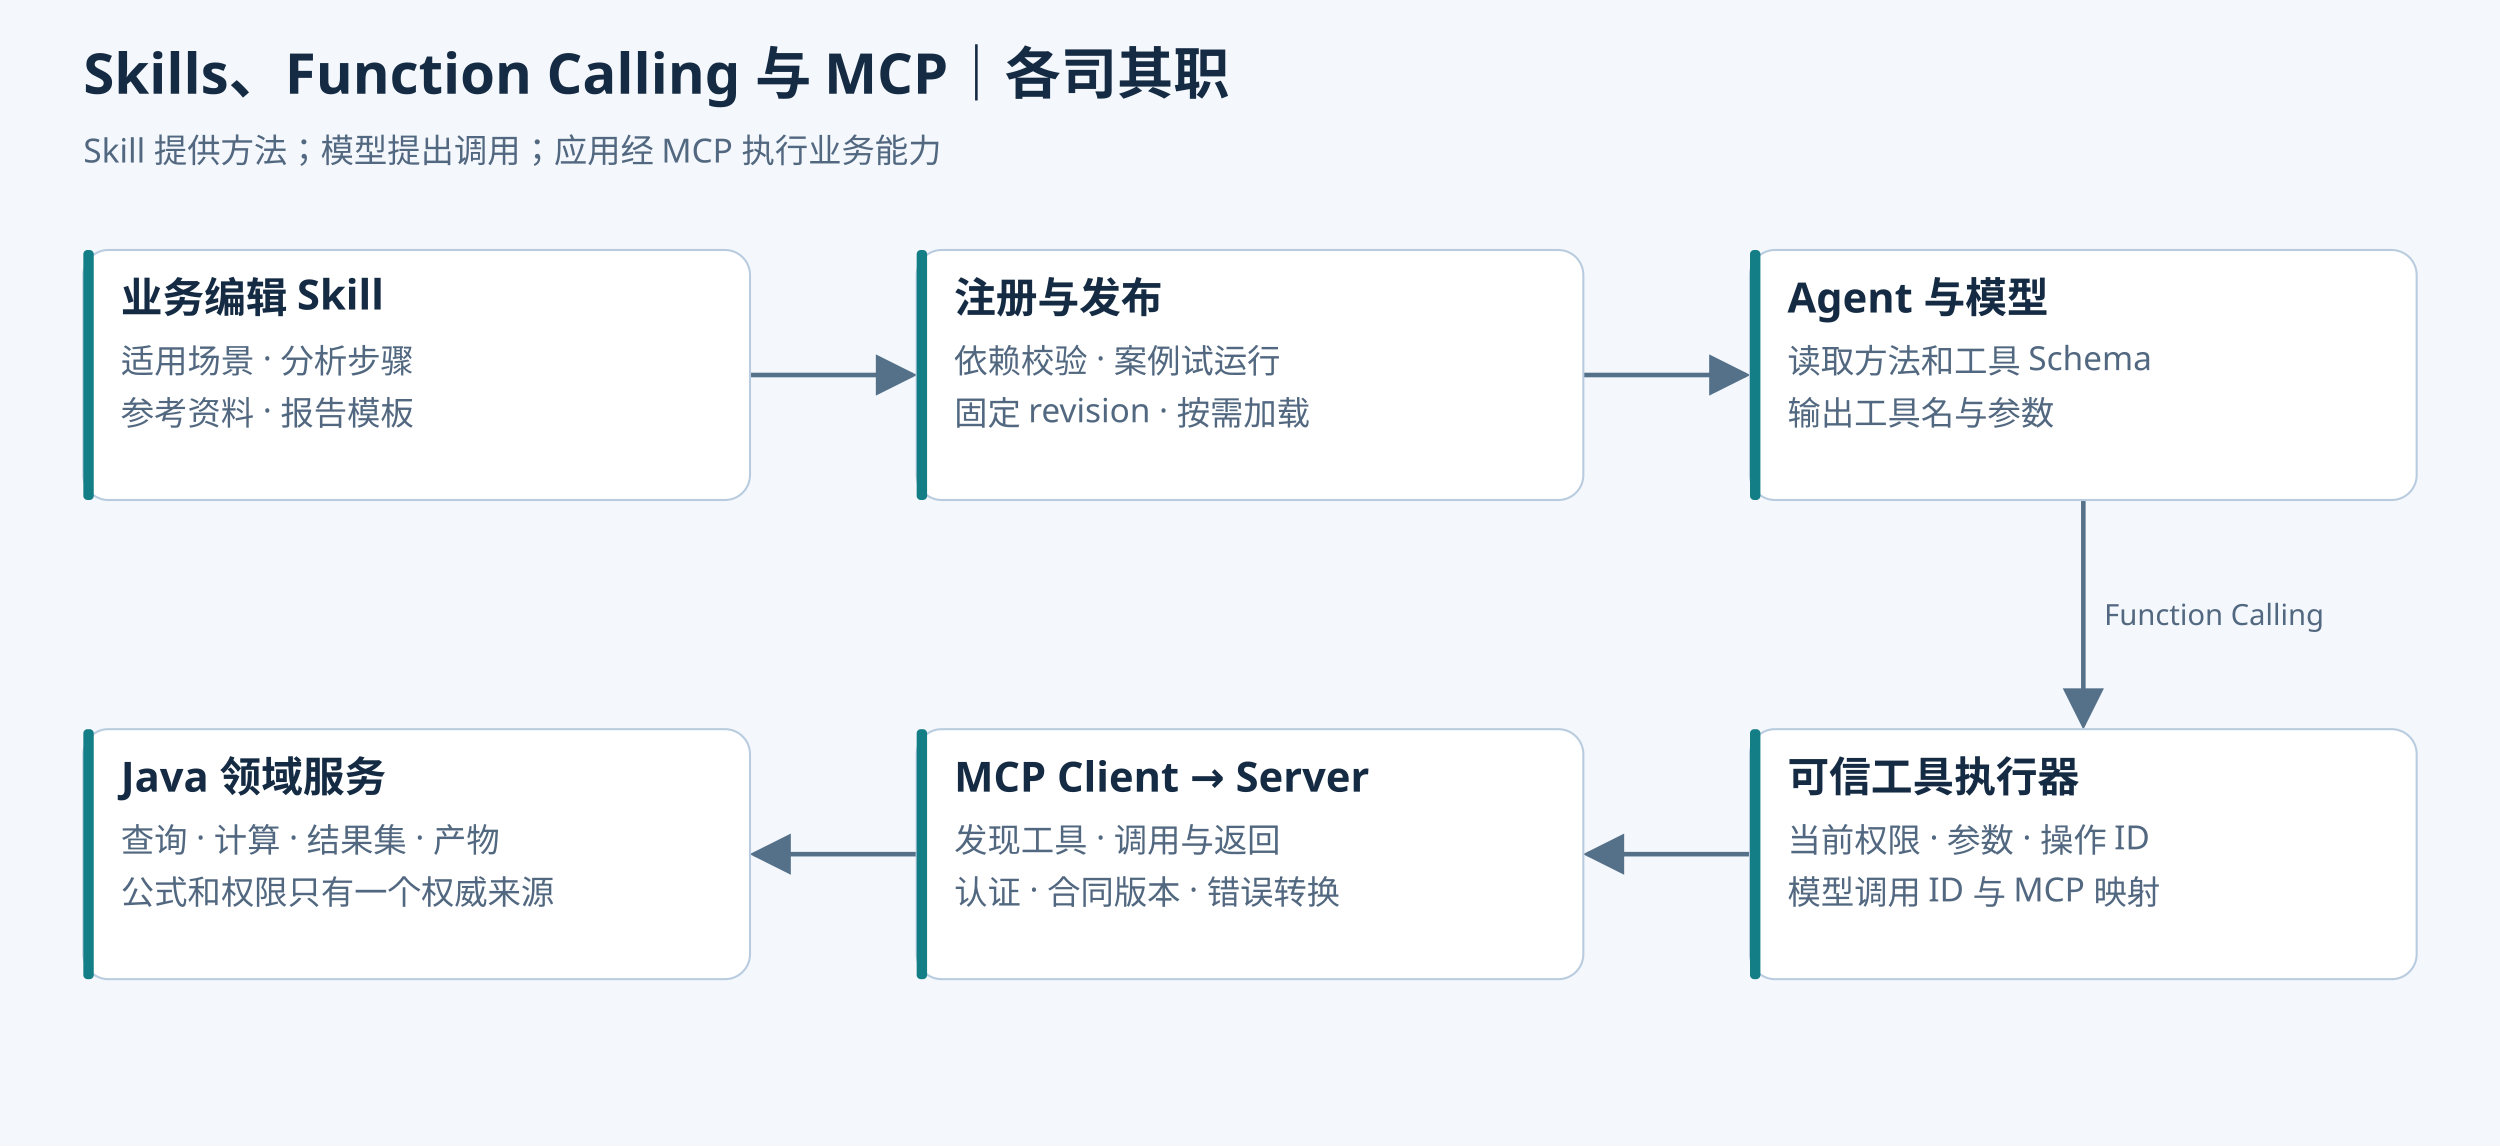
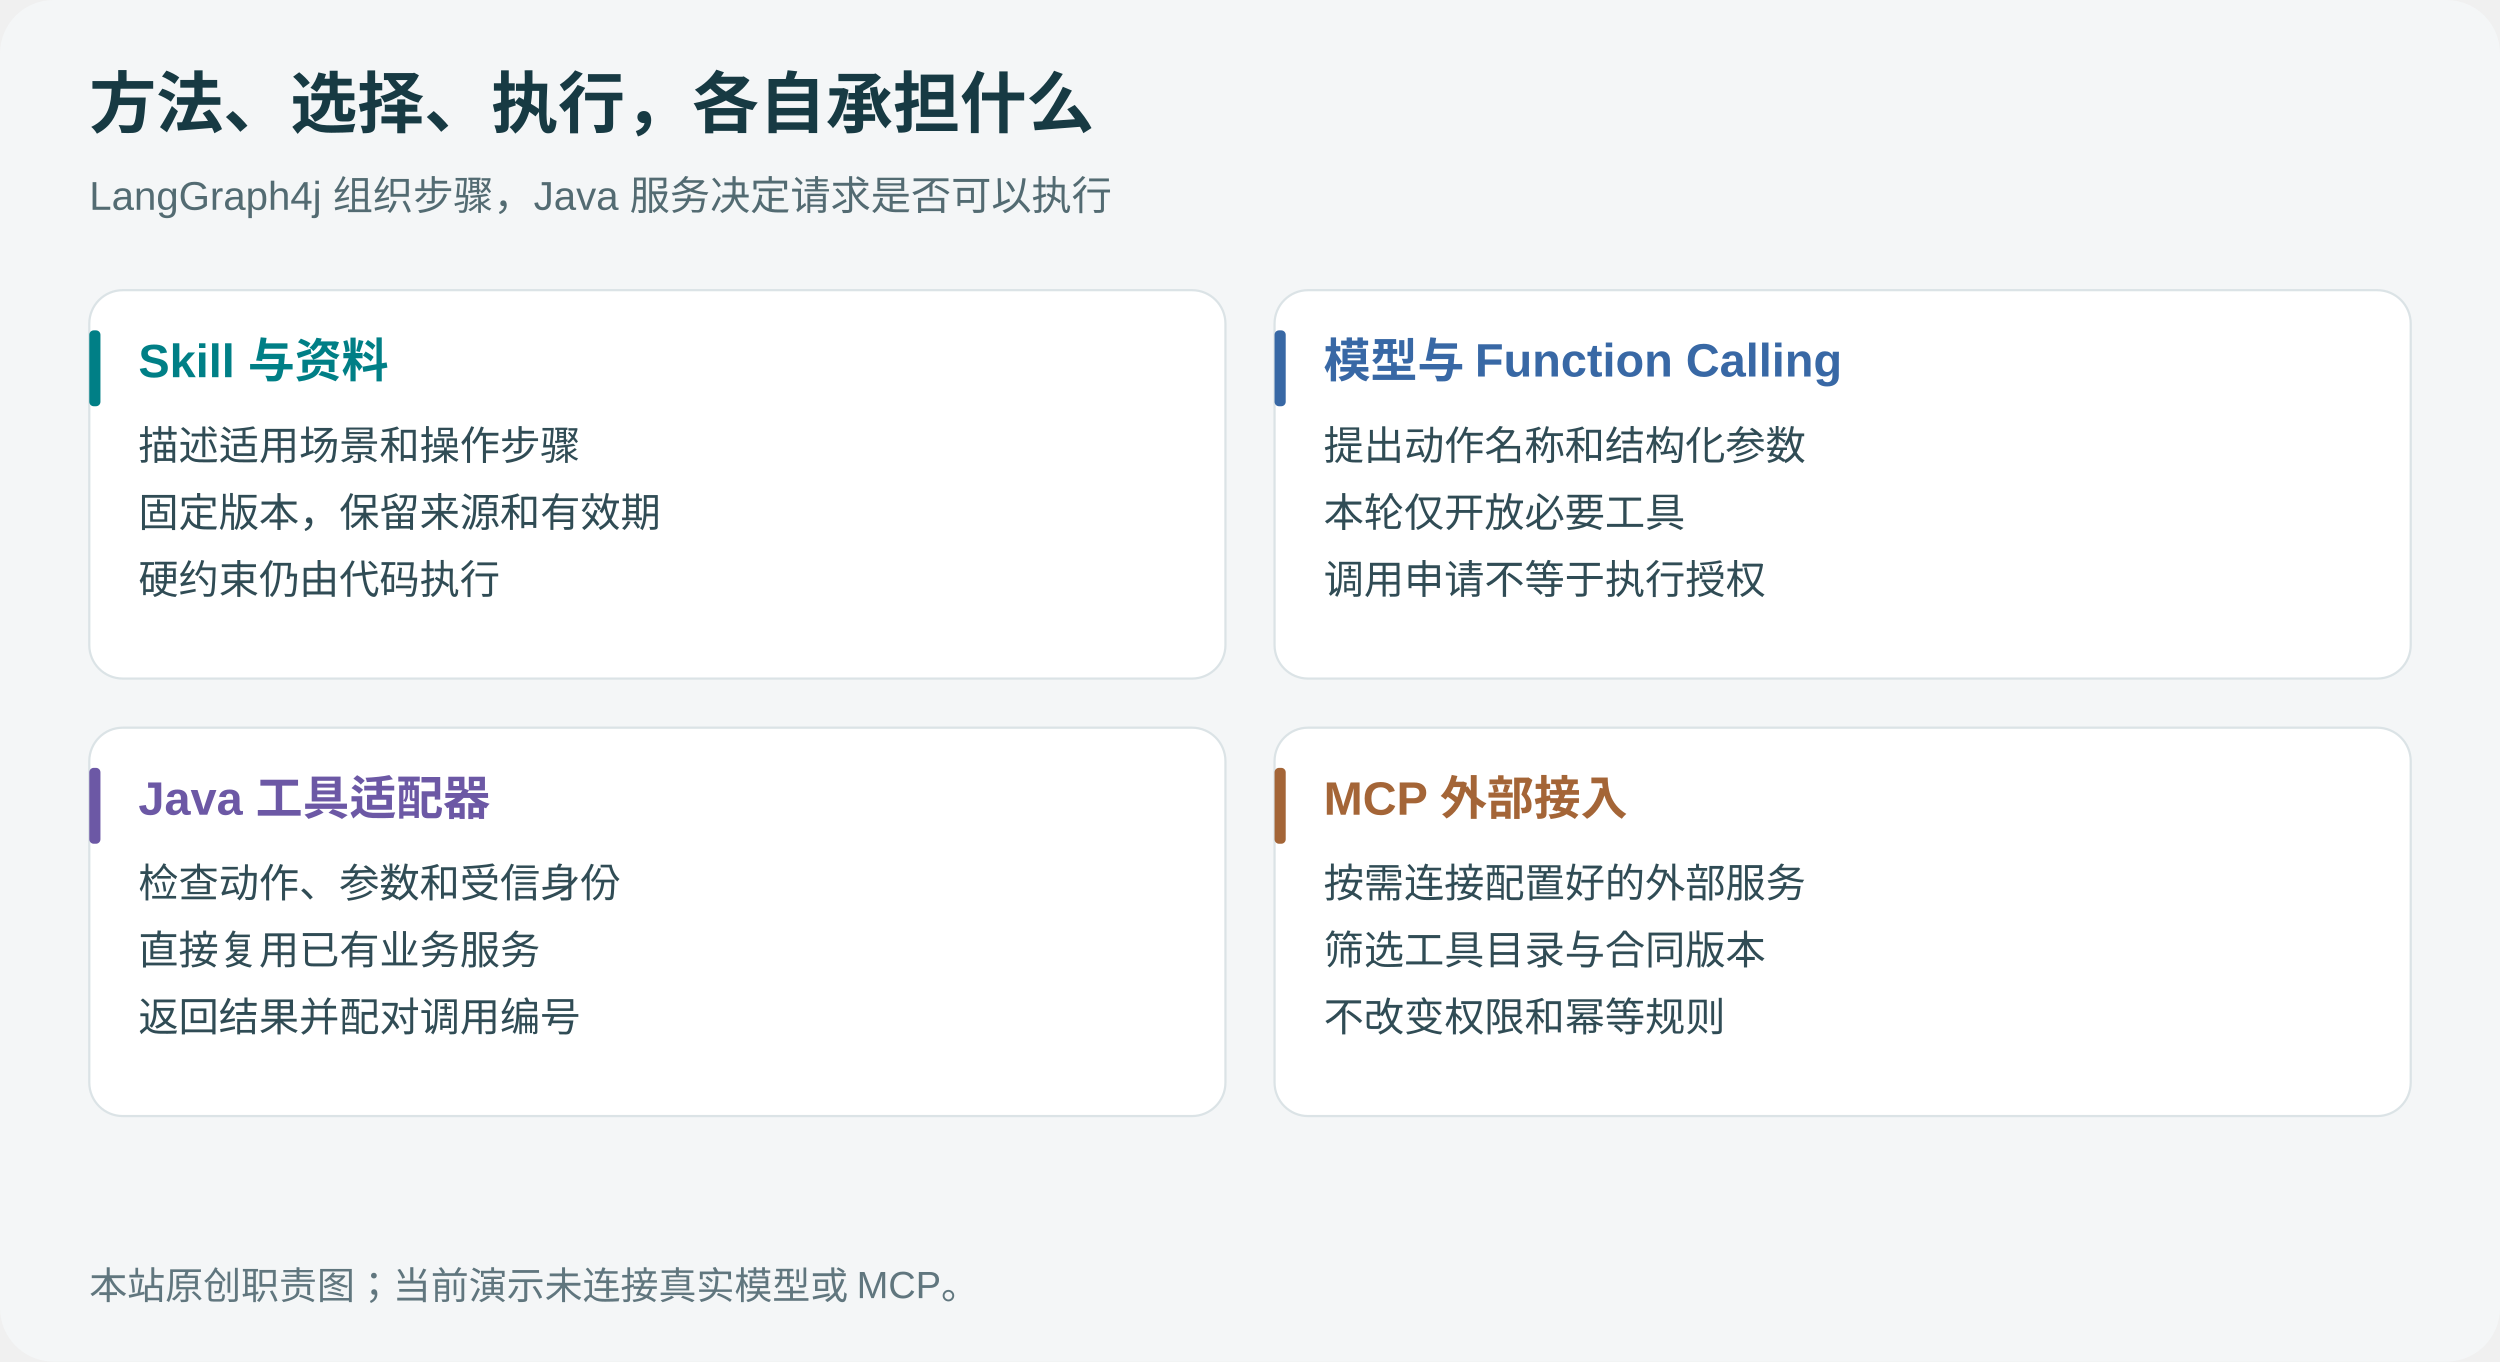
- <svg xmlns="http://www.w3.org/2000/svg" width="1200" height="550" viewBox="0 0 1200 550" role="img" aria-label="Skills、Function Calling 与 MCP｜各司其职">
-   <defs>
-     <marker id="a" markerWidth="9" markerHeight="9" refX="8" refY="4.5" orient="auto">
-       <path d="M0 0 L9 4.5 L0 9" fill="#55718a" />
-     </marker>
-   </defs>
-   <rect width="1200" height="550" fill="#f4f7fb" />
-   <g font-family="PingFang SC,Microsoft YaHei,sans-serif">
-     <text x="40" y="45" font-size="27" font-weight="700" fill="#152b43">Skills、Function Calling 与 MCP｜各司其职</text>
-     <text x="40" y="78" font-size="16" fill="#526880">Skill 提供方法；模型提出调用；应用经 MCP 执行业务能力</text>
-     <path d="M360 180 L438 180" fill="none" stroke="#55718a" stroke-width="2.2" marker-end="url(#a)" />
-     <path d="M760 180 L838 180" fill="none" stroke="#55718a" stroke-width="2.2" marker-end="url(#a)" />
-     <path d="M1000 240 L1000 348" fill="none" stroke="#55718a" stroke-width="2.2" marker-end="url(#a)" />
-     <text x="1010" y="300" font-size="14" fill="#526880">Function Calling</text>
-     <path d="M840 410 L762 410" fill="none" stroke="#55718a" stroke-width="2.2" marker-end="url(#a)" />
-     <path d="M440 410 L362 410" fill="none" stroke="#55718a" stroke-width="2.2" marker-end="url(#a)" />
-     <rect x="40" y="120" width="320" height="120" rx="12" fill="white" stroke="#b9ccdf" />
-     <rect x="40" y="120" width="5" height="120" rx="2" fill="#147e87" />
-     <text x="58" y="150" font-size="20" font-weight="600" fill="#152b43">业务编辑 Skill</text>
-     <text x="58" y="179" font-size="16" fill="#526880">适用场景 · 分析步骤</text>
-     <text x="58" y="204" font-size="16" fill="#526880">参考资料 · 报告模板</text>
-     <rect x="440" y="120" width="320" height="120" rx="12" fill="white" stroke="#b9ccdf" />
-     <rect x="440" y="120" width="5" height="120" rx="2" fill="#147e87" />
-     <text x="458" y="150" font-size="20" font-weight="600" fill="#152b43">注册与发布</text>
-     <text x="458" y="179" font-size="16" fill="#526880">依赖校验 · 案例试运行</text>
-     <text x="458" y="204" font-size="16" fill="#526880">固定 revision · 按需加载</text>
-     <rect x="840" y="120" width="320" height="120" rx="12" fill="white" stroke="#b9ccdf" />
-     <rect x="840" y="120" width="5" height="120" rx="2" fill="#147e87" />
-     <text x="858" y="150" font-size="20" font-weight="600" fill="#152b43">Agent 与模型</text>
-     <text x="858" y="179" font-size="16" fill="#526880">读取方法和工具 Schema</text>
-     <text x="858" y="204" font-size="16" fill="#526880">输出工具名与参数</text>
-     <rect x="840" y="350" width="320" height="120" rx="12" fill="white" stroke="#b9ccdf" />
-     <rect x="840" y="350" width="5" height="120" rx="2" fill="#147e87" />
-     <text x="858" y="380" font-size="20" font-weight="600" fill="#152b43">可信工具执行器</text>
-     <text x="858" y="409" font-size="16" fill="#526880">当前权限 · 参数 · 操作 ID</text>
-     <text x="858" y="434" font-size="16" fill="#526880">模型调用 ID 与 MCP 映射</text>
-     <rect x="440" y="350" width="320" height="120" rx="12" fill="white" stroke="#b9ccdf" />
-     <rect x="440" y="350" width="5" height="120" rx="2" fill="#147e87" />
-     <text x="458" y="380" font-size="20" font-weight="600" fill="#152b43">MCP Client → Server</text>
-     <text x="458" y="409" font-size="16" fill="#526880">发现工具 · 调用与返回</text>
-     <text x="458" y="434" font-size="16" fill="#526880">认证 · 合同版本 · 错误转换</text>
-     <rect x="40" y="350" width="320" height="120" rx="12" fill="white" stroke="#b9ccdf" />
-     <rect x="40" y="350" width="5" height="120" rx="2" fill="#147e87" />
-     <text x="58" y="380" font-size="20" font-weight="600" fill="#152b43">Java 领域服务</text>
-     <text x="58" y="409" font-size="16" fill="#526880">查询 · 计算 · 结果集 · 产物</text>
-     <text x="58" y="434" font-size="16" fill="#526880">公式和权限只有一个权威来源</text>
+ <svg xmlns="http://www.w3.org/2000/svg" viewBox="0 0 1120 610" role="img" aria-labelledby="title desc">
+   <rect width="1120" height="610" rx="24" fill="#f4f6f7" />
+   <g font-family="PingFang SC,Microsoft YaHei,Arial,sans-serif">
+     <text x="40" y="57" font-size="30" font-weight="700" fill="#173a43">方法、选择、执行，各自承担什么</text>
+     <text x="40" y="94" font-size="18" fill="#536b72">LangGraph4j 组织步骤，Java 服务决定请求是否可以执行</text>
+     <rect x="40" y="130" width="509" height="174" rx="15" fill="white" stroke="#dbe3e6" />
+     <rect x="40" y="148" width="5" height="34" rx="2" fill="#007f86" />
+     <text x="62" y="169" font-size="21" font-weight="700" fill="#007f86">Skill 与资料</text>
+     <text x="62" y="206" font-size="18" fill="#304c55">描述适用场景和操作步骤</text>
+     <text x="62" y="236" font-size="18" fill="#304c55">固定版本，保留来源和有效期</text>
+     <text x="62" y="266" font-size="18" fill="#304c55">硬约束仍由代码执行</text>
+     <rect x="571" y="130" width="509" height="174" rx="15" fill="white" stroke="#dbe3e6" />
+     <rect x="571" y="148" width="5" height="34" rx="2" fill="#3868a5" />
+     <text x="593" y="169" font-size="21" font-weight="700" fill="#3868a5">模型与 Function Calling</text>
+     <text x="593" y="206" font-size="18" fill="#304c55">提出动作名称和结构化参数</text>
+     <text x="593" y="236" font-size="18" fill="#304c55">本轮仅开放必要工具</text>
+     <text x="593" y="266" font-size="18" fill="#304c55">调用申请不等于执行授权</text>
+     <rect x="40" y="326" width="509" height="174" rx="15" fill="white" stroke="#dbe3e6" />
+     <rect x="40" y="344" width="5" height="34" rx="2" fill="#6c58a5" />
+     <text x="62" y="365" font-size="21" font-weight="700" fill="#6c58a5">Java 工具适配器</text>
+     <text x="62" y="402" font-size="18" fill="#304c55">检查动作、参数和受信身份</text>
+     <text x="62" y="432" font-size="18" fill="#304c55">直接复用已有业务服务</text>
+     <text x="62" y="462" font-size="18" fill="#304c55">返回结果并配对调用编号</text>
+     <rect x="571" y="326" width="509" height="174" rx="15" fill="white" stroke="#dbe3e6" />
+     <rect x="571" y="344" width="5" height="34" rx="2" fill="#a46537" />
+     <text x="593" y="365" font-size="21" font-weight="700" fill="#a46537">MCP 外部接入</text>
+     <text x="593" y="402" font-size="18" fill="#304c55">按需连接配置好的外部服务</text>
+     <text x="593" y="432" font-size="18" fill="#304c55">筛选工具目录与合同版本</text>
+     <text x="593" y="462" font-size="18" fill="#304c55">不改变权限和幂等规则</text>
+     <text x="40" y="582" font-size="17" fill="#60767e">本站原创职责图；当前演示未连接真实模型或 MCP。</text>
  </g>
</svg>
